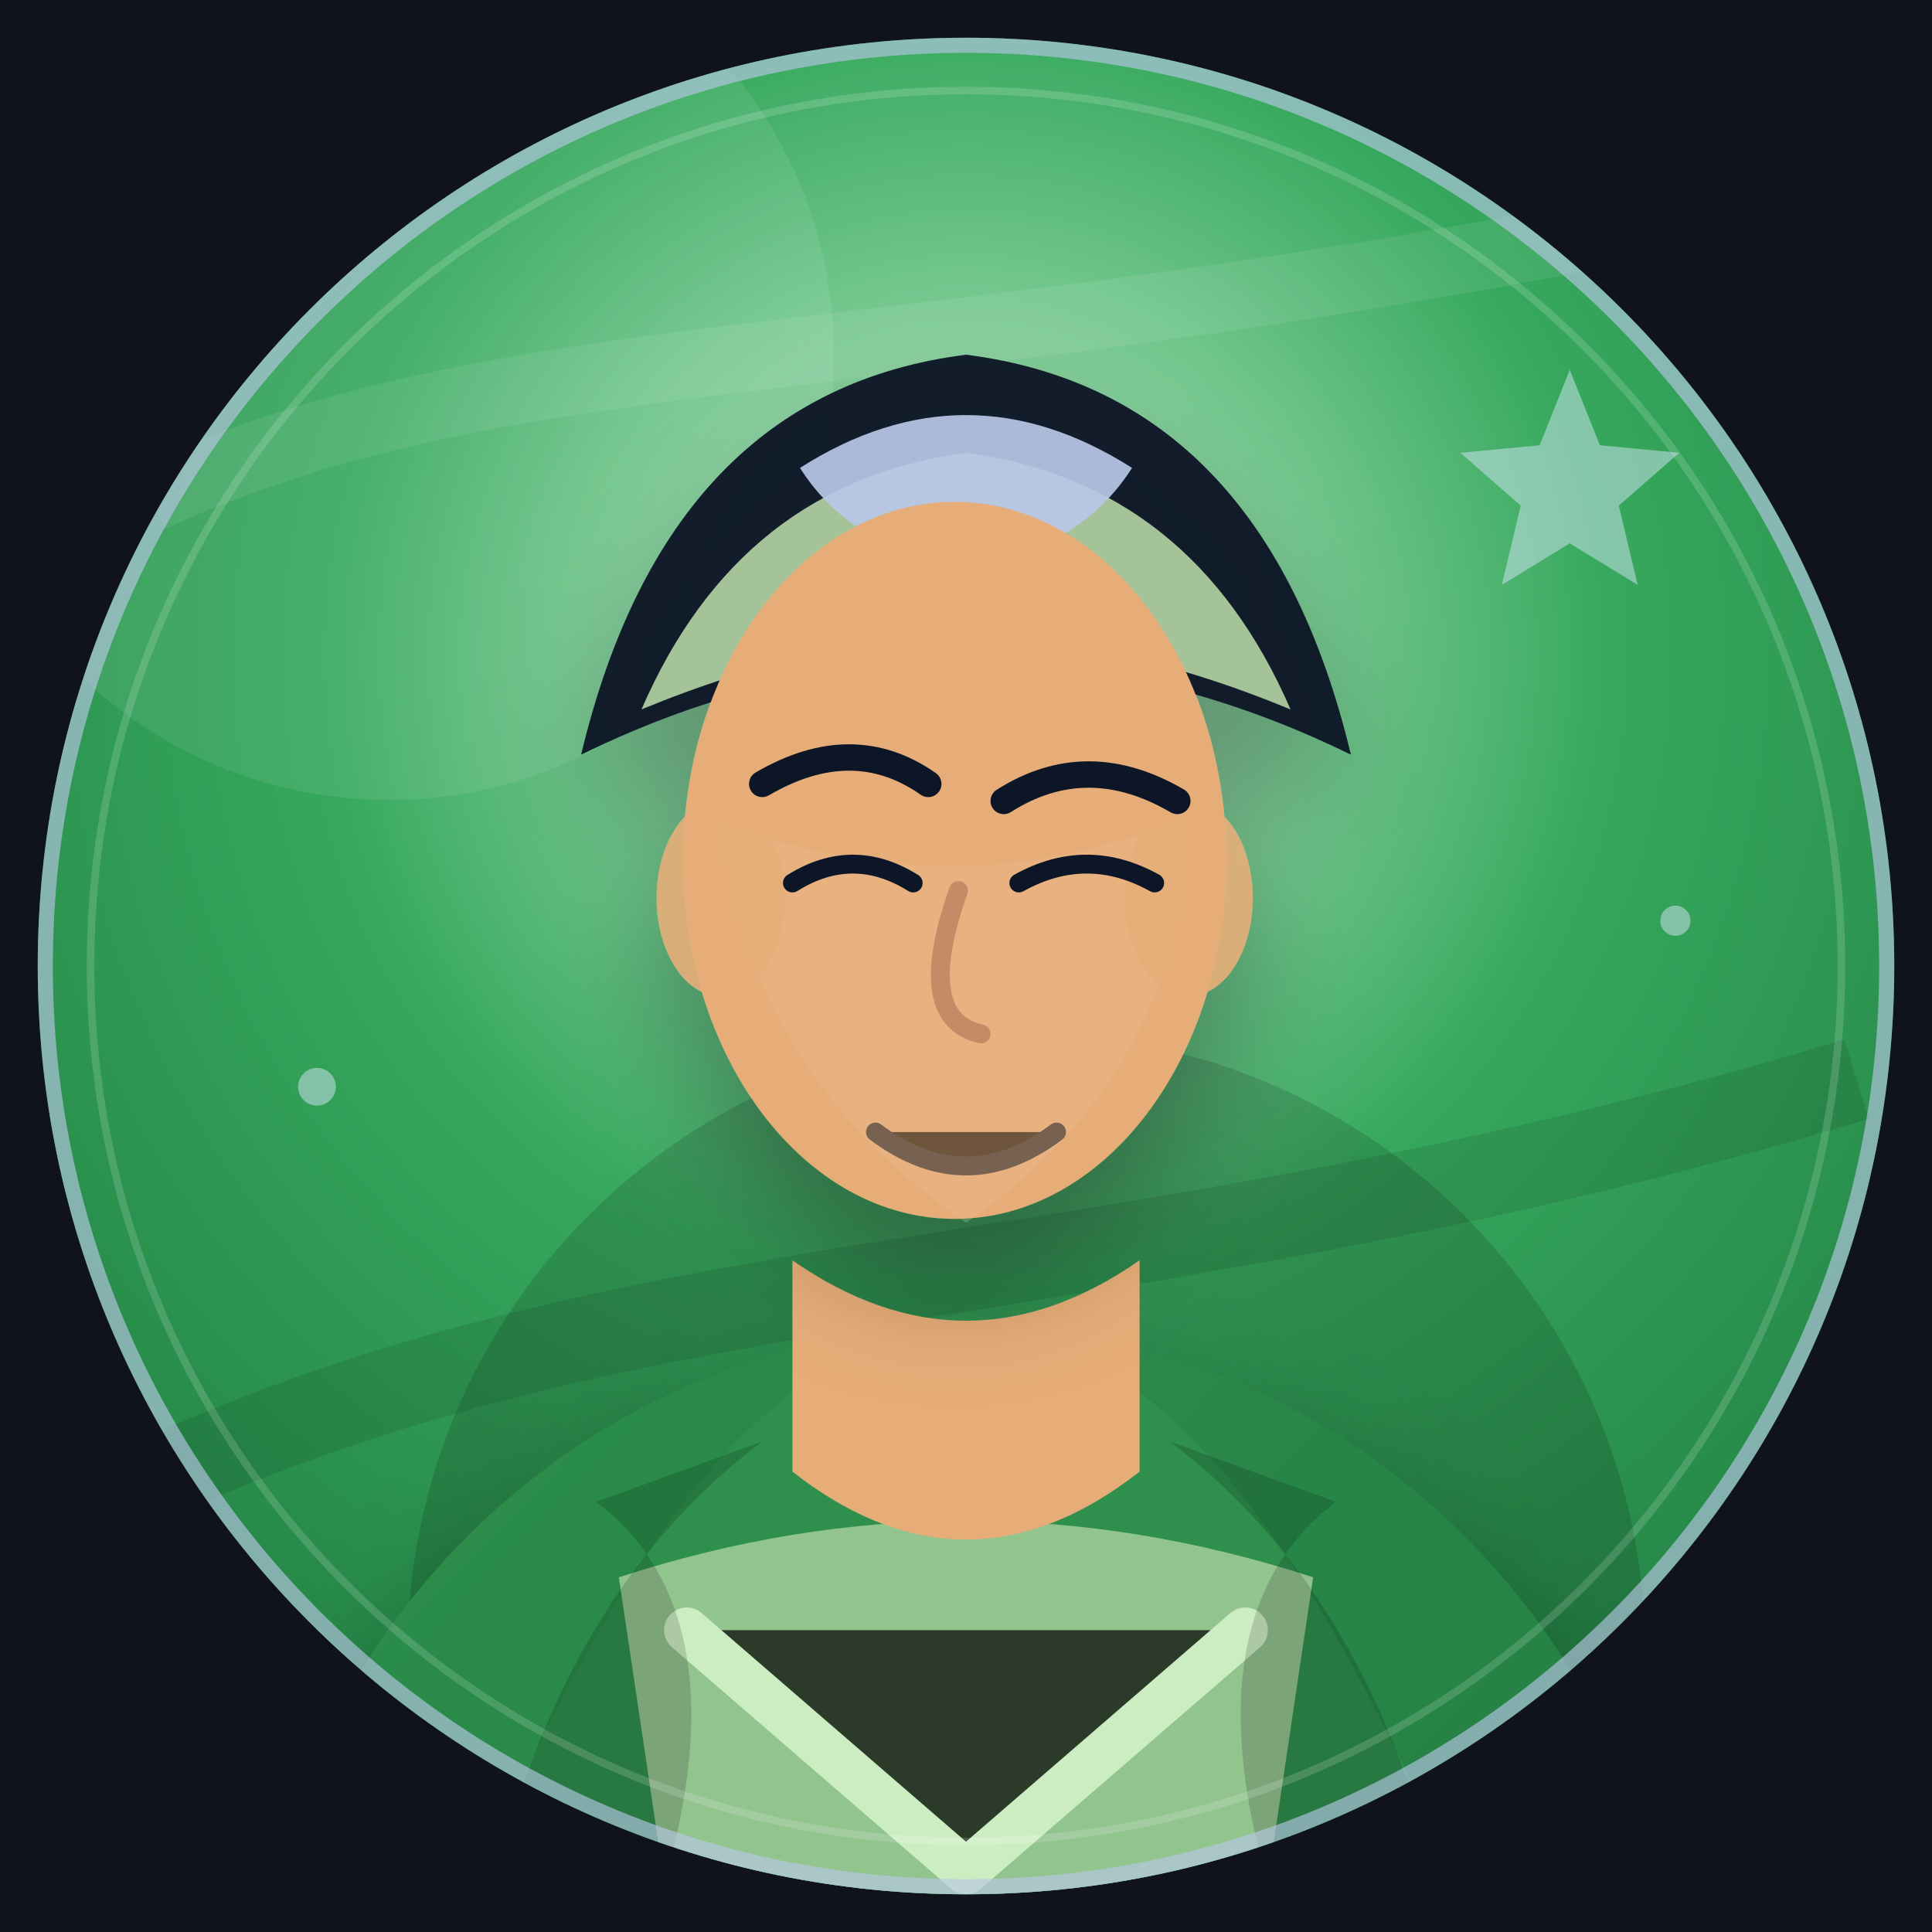
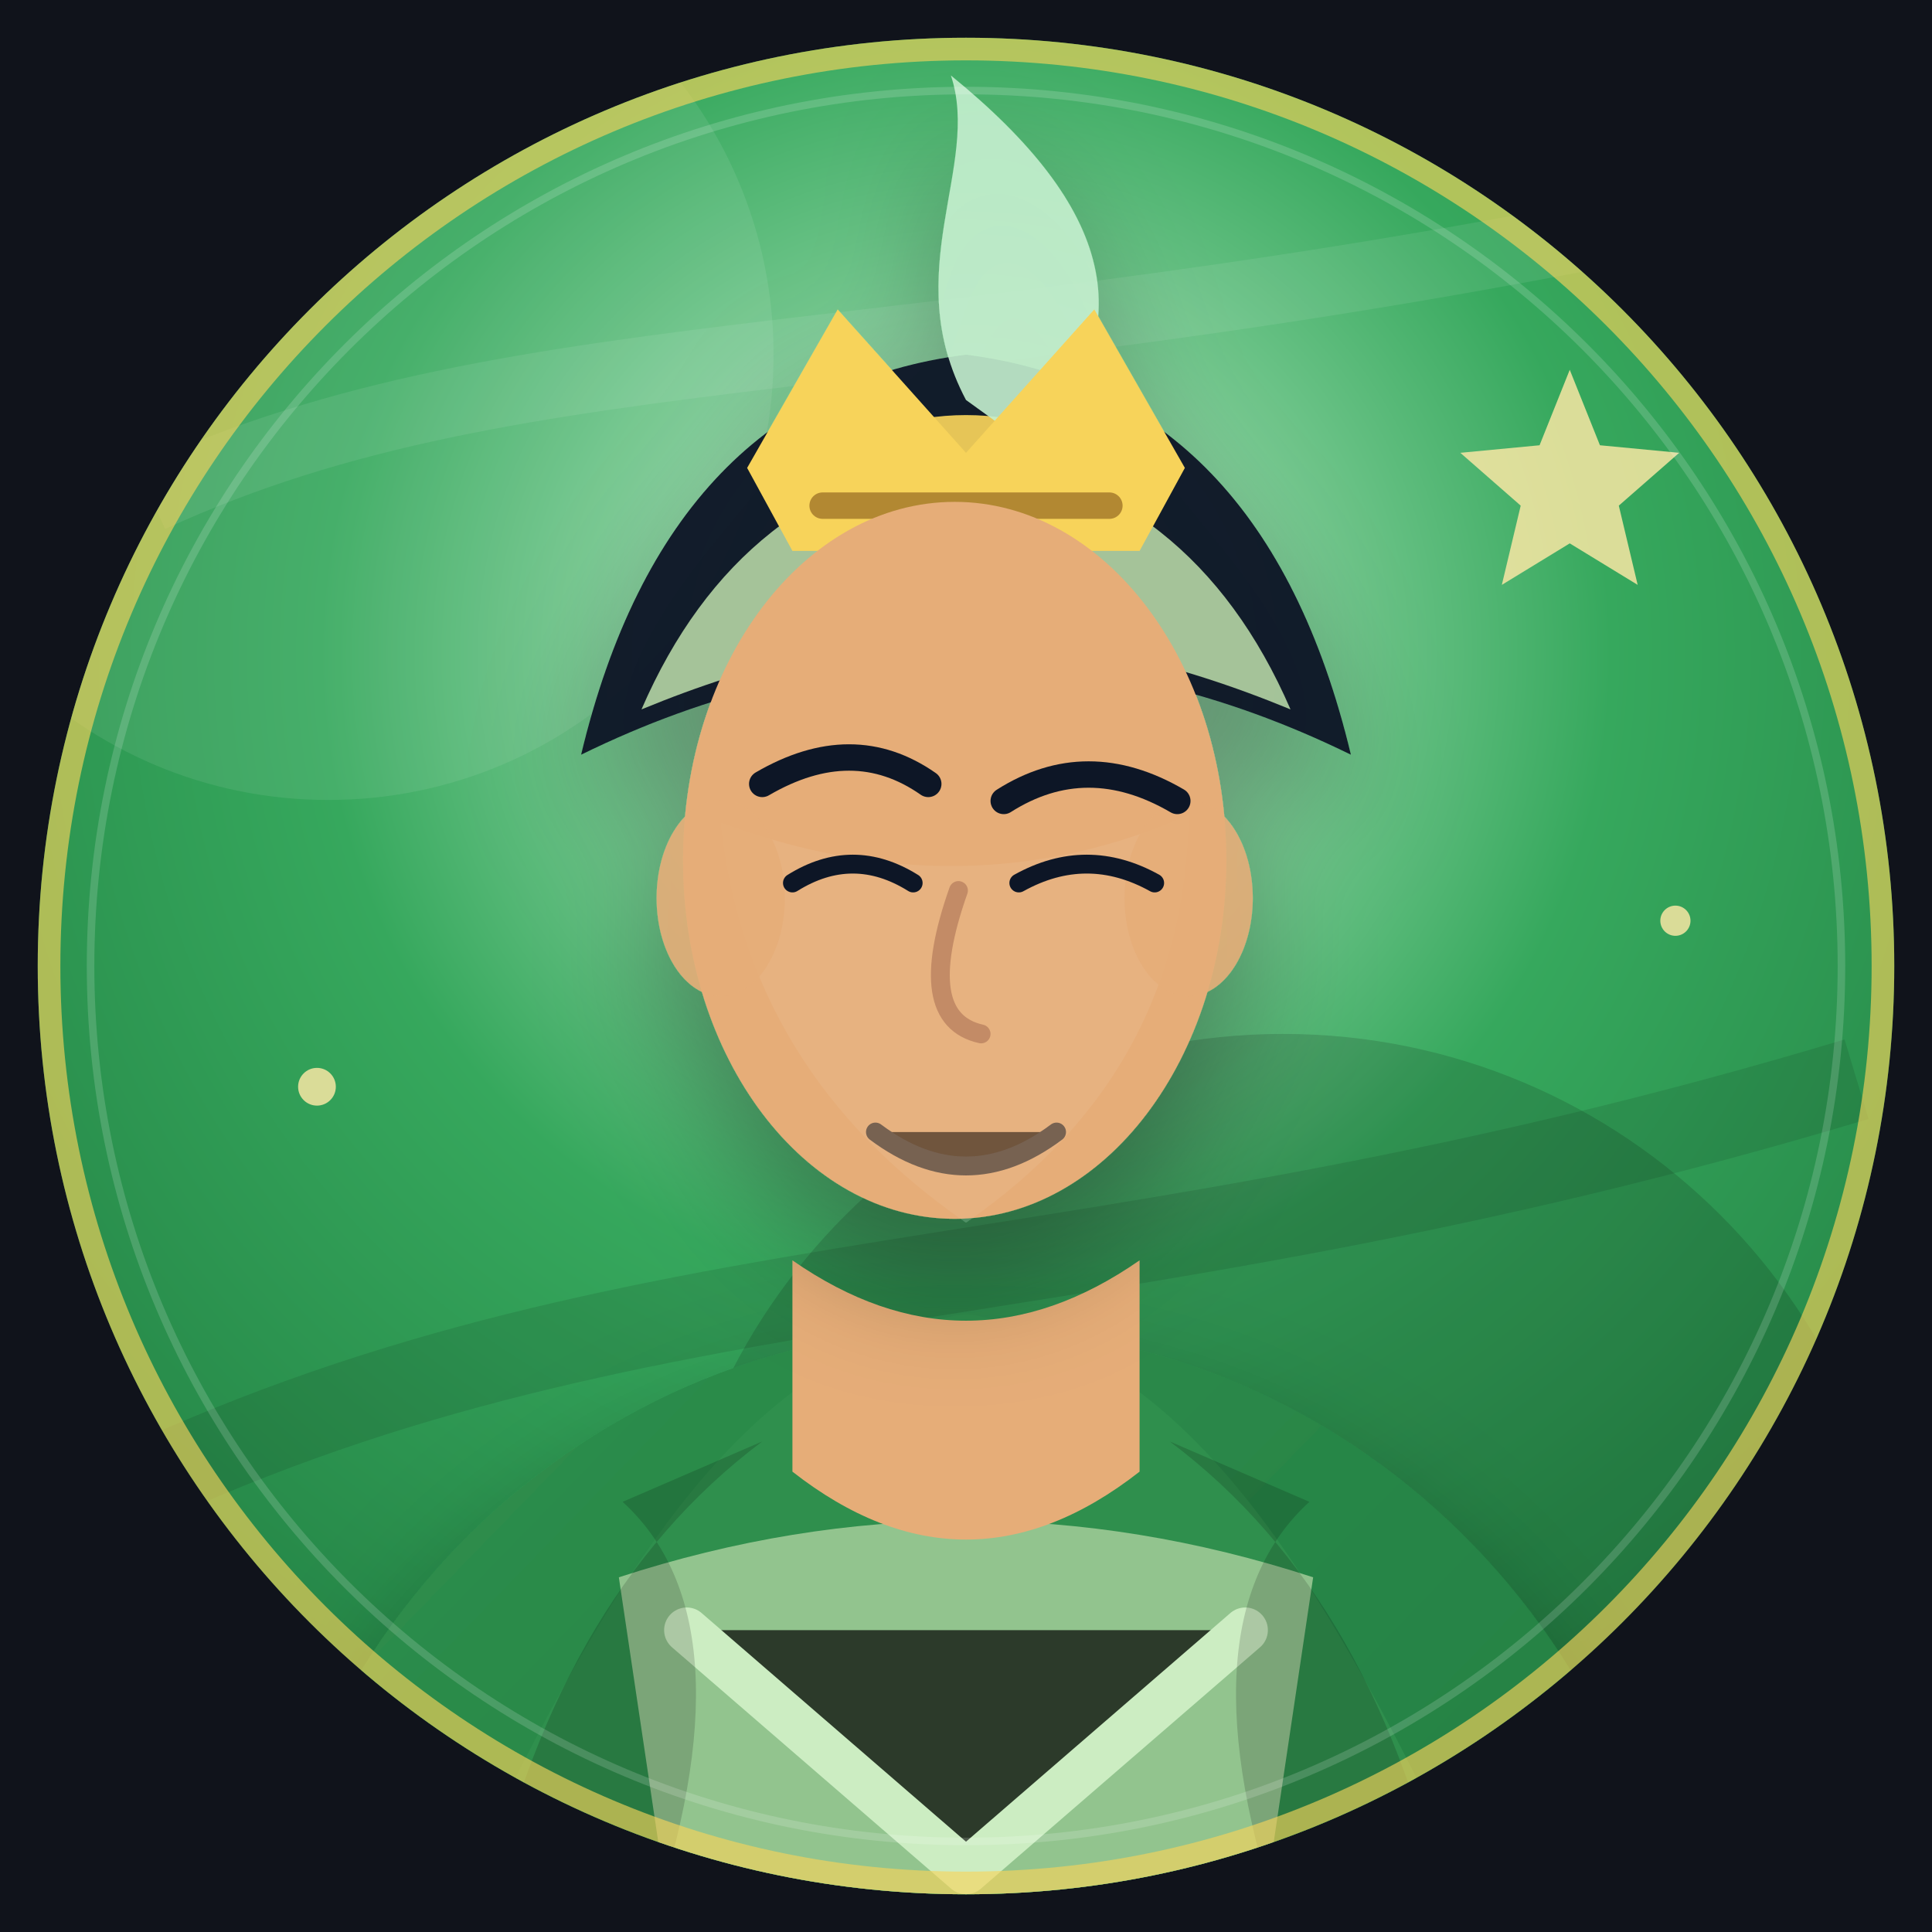
<svg xmlns="http://www.w3.org/2000/svg" viewBox="0 0 512 512" role="img" aria-label="马超 portrait">
  <defs>
    <radialGradient id="bg" cx="50%" cy="34%" r="72%">
      <stop offset="0%" stop-color="#c4f0ce" />
      <stop offset="46%" stop-color="#36a85d" />
      <stop offset="100%" stop-color="#1f7a3f" />
    </radialGradient>
    <linearGradient id="robe" x1="0%" y1="0%" x2="100%" y2="100%">
      <stop offset="0%" stop-color="#2f8f4d" />
      <stop offset="100%" stop-color="#1f7a3f" />
    </linearGradient>
    <filter id="softShadow" x="-20%" y="-20%" width="140%" height="150%">
      <feDropShadow dx="0" dy="16" stdDeviation="16" flood-color="#000" flood-opacity="0.32" />
    </filter>
    <clipPath id="round">
      <circle cx="256" cy="256" r="246" />
    </clipPath>
  </defs>
  <rect width="512" height="512" fill="#10131b" />
  <g clip-path="url(#round)">
    <rect width="512" height="512" fill="url(#bg)" />
-     <circle cx="103" cy="94" r="118" fill="#fff" opacity="0.08" />
-     <circle cx="272" cy="438" r="164" fill="#000" opacity="0.14" />
+     <circle cx="87" cy="94" r="118" fill="#fff" opacity="0.08" />
+     <circle cx="340" cy="438" r="164" fill="#000" opacity="0.14" />
    <path d="M40 132 C140 86 244 102 472 52" stroke="#fff" stroke-width="18" opacity="0.08" fill="none" />
    <path d="M28 398 C168 330 286 348 492 286" stroke="#000" stroke-width="22" opacity="0.1" fill="none" />
-     <g opacity="0.48">
-       <path d="M416 98 l8 20 21 2 -16 14 5 21 -18 -11 -18 11 5 -21 -16 -14 21 -2Z" fill="#dce7ff" />
-       <circle cx="84" cy="288" r="5" fill="#dce7ff" />
-       <circle cx="444" cy="244" r="4" fill="#dce7ff" />
+     <g opacity="0.82">
+       <path d="M416 98 l8 20 21 2 -16 14 5 21 -18 -11 -18 11 5 -21 -16 -14 21 -2Z" fill="#ffe9a6" />
+       <circle cx="84" cy="288" r="5" fill="#ffe9a6" />
+       <circle cx="444" cy="244" r="4" fill="#ffe9a6" />
    </g>
    <ellipse cx="256" cy="548" rx="190" ry="196" fill="url(#robe)" filter="url(#softShadow)" />
-     <path d="M119 514 C164 410 198 360 256 348 C314 360 348 410 393 514Z" fill="#2f8f4d" />
+     <path d="M116 514 C164 410 198 360 256 348 C314 360 348 410 396 514Z" fill="#2f8f4d" />
    <path d="M164 418 Q256 388 348 418 L334 512 H178Z" fill="#b8d8a8" opacity="0.72" />
    <path d="M182 432 L256 496 L330 432" stroke="#e4ffd9" stroke-width="12" stroke-linecap="round" stroke-linejoin="round" opacity="0.7" />
-     <path d="M158 398 Q200 430 172 512 H128 Q146 424 202 382Z" fill="#000" opacity="0.16" />
-     <path d="M354 398 Q312 430 340 512 H384 Q366 424 310 382Z" fill="#000" opacity="0.16" />
+     <path d="M165 398 Q200 430 172 512 H128 Q146 424 202 382Z" fill="#000" opacity="0.16" />
+     <path d="M347 398 Q312 430 340 512 H384 Q366 424 310 382Z" fill="#000" opacity="0.16" />
    <path d="M210 334 Q256 366 302 334 V390 Q256 426 210 390Z" fill="#e6ad78" />
    <g filter="url(#softShadow)">
      <path d="M154 200 Q177 104 256 94 Q335 104 358 200 Q307 175 256 176 Q205 175 154 200Z" fill="#101827" opacity="0.96" />
      <path d="M170 188 Q196 128 256 120 Q316 128 342 188 Q296 169 256 169 Q216 169 170 188Z" fill="#b8d8a8" opacity="0.88" />
-       <path d="M212 124 Q256 96 300 124 Q286 146 256 150 Q226 146 212 124Z" fill="#b9c7e7" opacity="0.92" />
+       <path d="M212 124 Q256 96 300 124 Q286 146 256 150 Q226 146 212 124Z" fill="#f7d35a" opacity="0.92" />
+       <path d="M256 106 C238 72 260 44 252 20 C295 55 303 86 274 119Z" fill="#c4f0ce" opacity="0.9" />
+       <path d="M198 124 L222 82 L256 120 L290 82 L314 124 L302 146 L210 146Z" fill="#f7d35a" />
+       <path d="M218 134 H294" stroke="#7a4b12" stroke-width="7" stroke-linecap="round" opacity="0.55" />
      <ellipse cx="253" cy="228" rx="72" ry="95" fill="#e6ad78" />
      <path d="M191 218 Q256 242 315 216 Q314 284 256 324 Q198 284 191 218Z" fill="#fff" opacity="0.06" />
      <ellipse cx="191" cy="238" rx="17" ry="26" fill="#e6ad78" opacity="0.88" />
      <ellipse cx="315" cy="238" rx="17" ry="26" fill="#e6ad78" opacity="0.88" />
      <path d="M202 207.743 Q226 193.743 246 207.743" stroke="#101827" stroke-width="7" stroke-linecap="round" fill="none" />
      <path d="M266 212.257 Q288 198.257 312 212.257" stroke="#101827" stroke-width="7" stroke-linecap="round" fill="none" />
      <path d="M210 234 Q226 224 242 234" stroke="#111827" stroke-width="5" stroke-linecap="round" fill="none" />
      <path d="M270 234 Q288 224 306 234" stroke="#111827" stroke-width="5" stroke-linecap="round" fill="none" />
      <path d="M254 236 Q242 270 260 274" stroke="#a56b50" stroke-width="5" stroke-linecap="round" fill="none" opacity="0.55" />
      <path d="M232 300 Q256 318 280 300" stroke="#101827" stroke-width="5" stroke-linecap="round" opacity="0.52" />
    </g>
-     <circle cx="256" cy="256" r="246" fill="none" stroke="#b9c7e7" stroke-width="8" opacity="0.64" />
+     <circle cx="256" cy="256" r="246" fill="none" stroke="#f7d35a" stroke-width="12" opacity="0.64" />
    <circle cx="256" cy="256" r="232" fill="none" stroke="#fff" stroke-width="2" opacity="0.16" />
  </g>
</svg>
